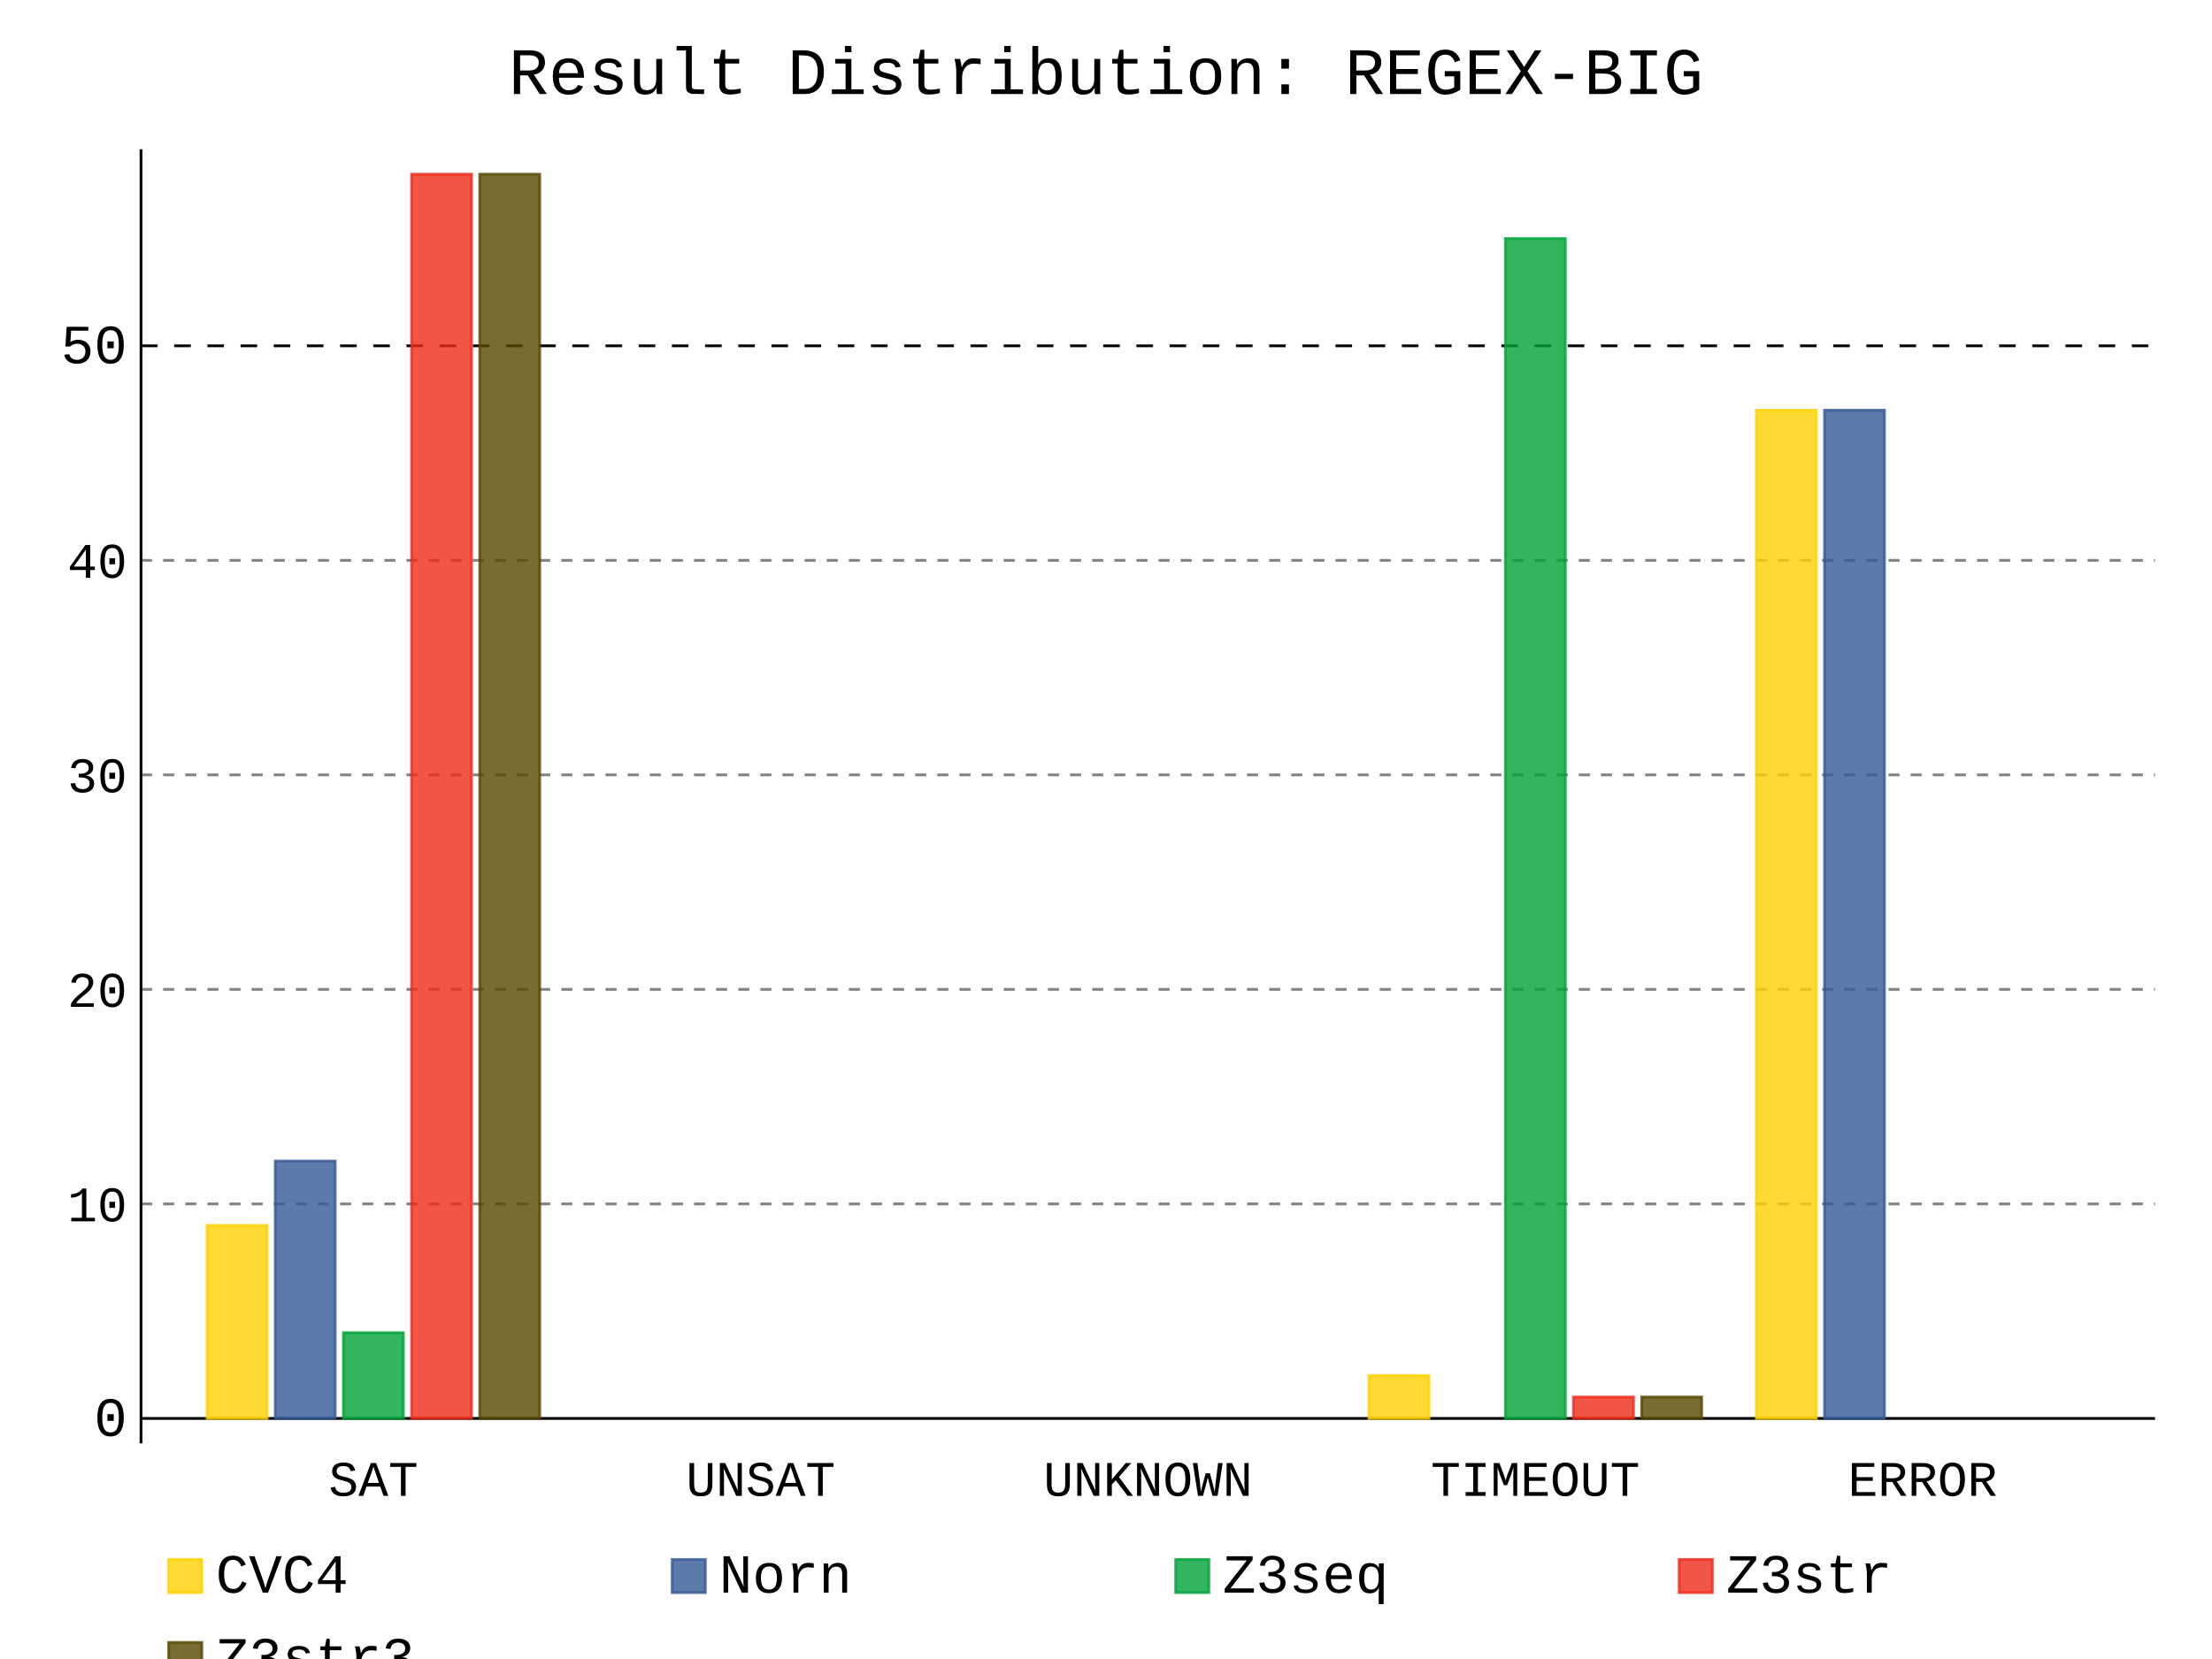
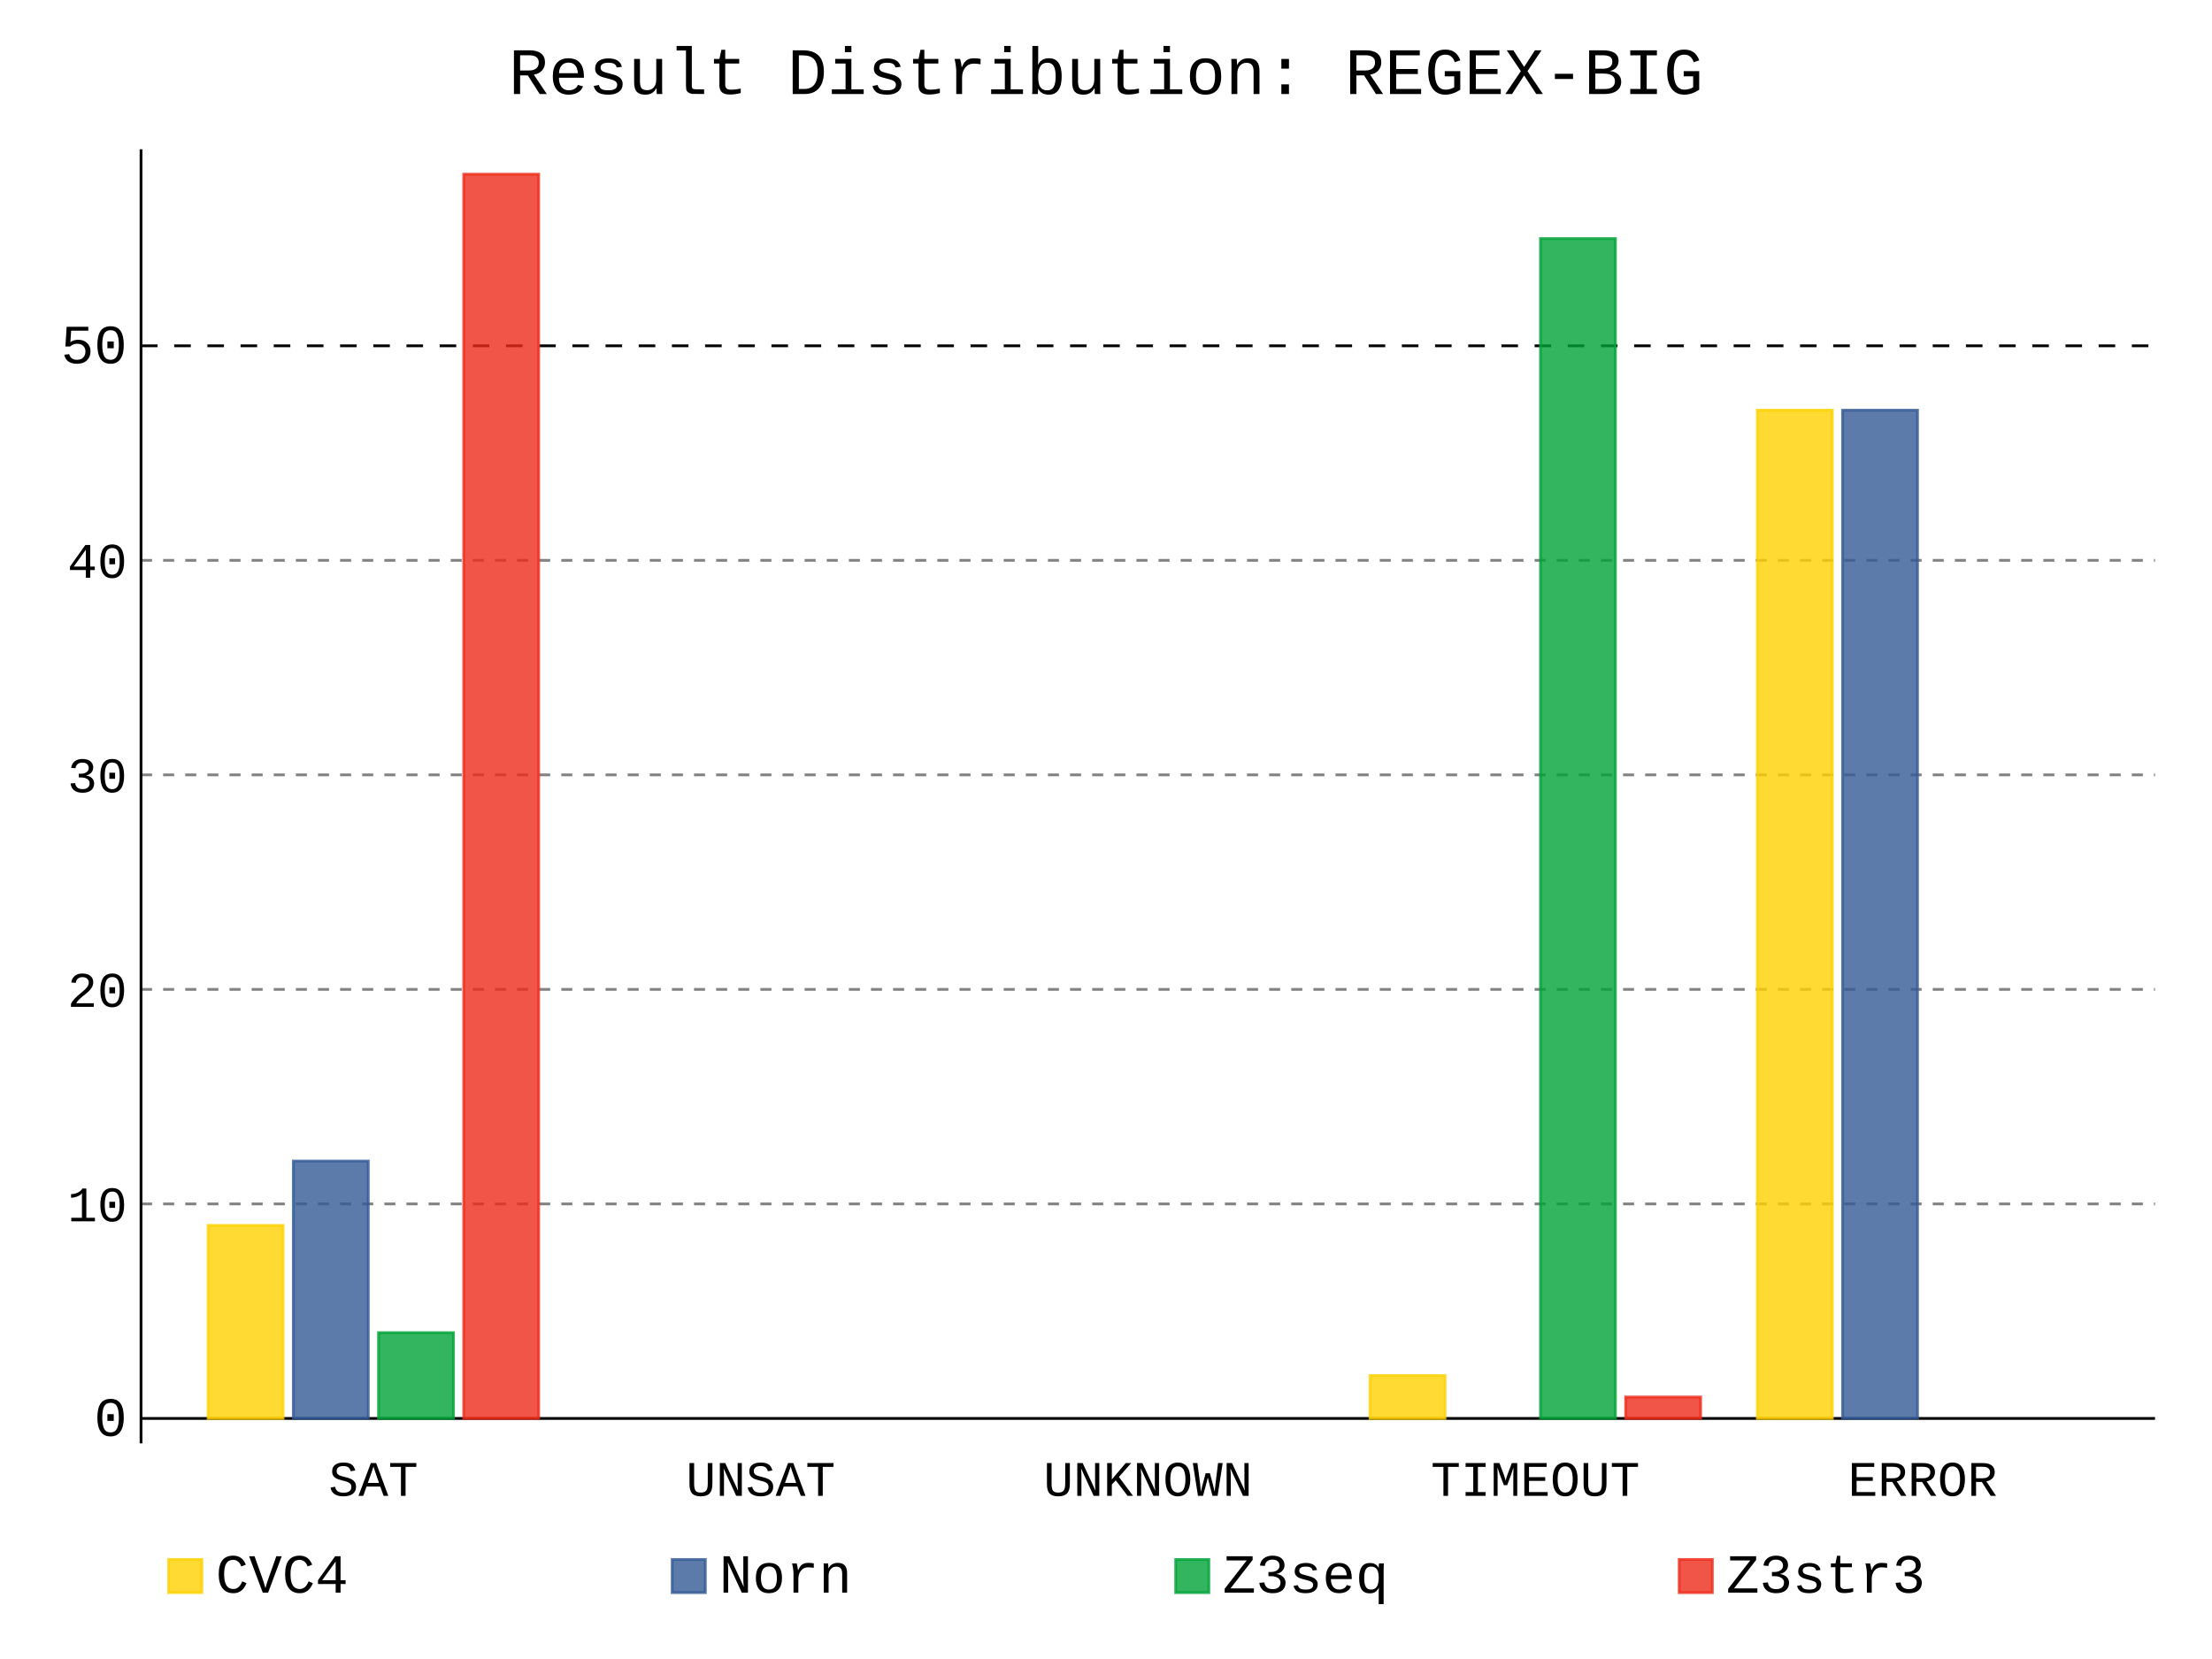
- <svg xmlns="http://www.w3.org/2000/svg" id="chart-0961a11b-cdc3-4ed8-96cc-d1fa281d719a" class="pygal-chart" viewBox="0 0 800 600">
+ <svg xmlns="http://www.w3.org/2000/svg" id="chart-37a51869-747d-4a8c-9c84-85f8f38ee2ba" class="pygal-chart" viewBox="0 0 800 600">
  <defs>
-     <style type="text/css">#chart-0961a11b-cdc3-4ed8-96cc-d1fa281d719a{-webkit-user-select:none;-webkit-font-smoothing:antialiased;font-family:Consolas,"Liberation Mono",Menlo,Courier,monospace}#chart-0961a11b-cdc3-4ed8-96cc-d1fa281d719a .title{font-family:Consolas,"Liberation Mono",Menlo,Courier,monospace;font-size:24px}#chart-0961a11b-cdc3-4ed8-96cc-d1fa281d719a .legends .legend text{font-family:Consolas,"Liberation Mono",Menlo,Courier,monospace;font-size:20px}#chart-0961a11b-cdc3-4ed8-96cc-d1fa281d719a .axis text{font-family:Consolas,"Liberation Mono",Menlo,Courier,monospace;font-size:18px}#chart-0961a11b-cdc3-4ed8-96cc-d1fa281d719a .axis text.major{font-family:Consolas,"Liberation Mono",Menlo,Courier,monospace;font-size:20px}#chart-0961a11b-cdc3-4ed8-96cc-d1fa281d719a .text-overlay text.value{font-family:Consolas,"Liberation Mono",Menlo,Courier,monospace;font-size:22px}#chart-0961a11b-cdc3-4ed8-96cc-d1fa281d719a .text-overlay text.label{font-family:Consolas,"Liberation Mono",Menlo,Courier,monospace;font-size:20px}#chart-0961a11b-cdc3-4ed8-96cc-d1fa281d719a .tooltip{font-family:Consolas,"Liberation Mono",Menlo,Courier,monospace;font-size:20px}#chart-0961a11b-cdc3-4ed8-96cc-d1fa281d719a text.no_data{font-family:Consolas,"Liberation Mono",Menlo,Courier,monospace;font-size:64px}
- #chart-0961a11b-cdc3-4ed8-96cc-d1fa281d719a{background-color:#FFFFFF}#chart-0961a11b-cdc3-4ed8-96cc-d1fa281d719a path,#chart-0961a11b-cdc3-4ed8-96cc-d1fa281d719a line,#chart-0961a11b-cdc3-4ed8-96cc-d1fa281d719a rect,#chart-0961a11b-cdc3-4ed8-96cc-d1fa281d719a circle{-webkit-transition:100ms;-moz-transition:100ms;transition:100ms}#chart-0961a11b-cdc3-4ed8-96cc-d1fa281d719a .graph &gt; .background{fill:#FFFFFF}#chart-0961a11b-cdc3-4ed8-96cc-d1fa281d719a .plot &gt; .background{fill:#FFFFFF}#chart-0961a11b-cdc3-4ed8-96cc-d1fa281d719a .graph{fill:#000000}#chart-0961a11b-cdc3-4ed8-96cc-d1fa281d719a text.no_data{fill:#000000}#chart-0961a11b-cdc3-4ed8-96cc-d1fa281d719a .title{fill:#000000}#chart-0961a11b-cdc3-4ed8-96cc-d1fa281d719a .legends .legend text{fill:#000000}#chart-0961a11b-cdc3-4ed8-96cc-d1fa281d719a .legends .legend:hover text{fill:#000000}#chart-0961a11b-cdc3-4ed8-96cc-d1fa281d719a .axis .line{stroke:#000000}#chart-0961a11b-cdc3-4ed8-96cc-d1fa281d719a .axis .guide.line{stroke:#828282}#chart-0961a11b-cdc3-4ed8-96cc-d1fa281d719a .axis .major.line{stroke:#000000}#chart-0961a11b-cdc3-4ed8-96cc-d1fa281d719a .axis text.major{fill:#000000}#chart-0961a11b-cdc3-4ed8-96cc-d1fa281d719a .axis.y .guides:hover .guide.line,#chart-0961a11b-cdc3-4ed8-96cc-d1fa281d719a .line-graph .axis.x .guides:hover .guide.line,#chart-0961a11b-cdc3-4ed8-96cc-d1fa281d719a .stackedline-graph .axis.x .guides:hover .guide.line,#chart-0961a11b-cdc3-4ed8-96cc-d1fa281d719a .xy-graph .axis.x .guides:hover .guide.line{stroke:#000000}#chart-0961a11b-cdc3-4ed8-96cc-d1fa281d719a .axis .guides:hover text{fill:#000000}#chart-0961a11b-cdc3-4ed8-96cc-d1fa281d719a .reactive{fill-opacity:.8;stroke-opacity:.8}#chart-0961a11b-cdc3-4ed8-96cc-d1fa281d719a .ci{stroke:#000000}#chart-0961a11b-cdc3-4ed8-96cc-d1fa281d719a .reactive.active,#chart-0961a11b-cdc3-4ed8-96cc-d1fa281d719a .active .reactive{fill-opacity:.9;stroke-opacity:.9;stroke-width:4}#chart-0961a11b-cdc3-4ed8-96cc-d1fa281d719a .ci .reactive.active{stroke-width:1.5}#chart-0961a11b-cdc3-4ed8-96cc-d1fa281d719a .series text{fill:#000000}#chart-0961a11b-cdc3-4ed8-96cc-d1fa281d719a .tooltip rect{fill:#FFFFFF;stroke:#000000;-webkit-transition:opacity 100ms;-moz-transition:opacity 100ms;transition:opacity 100ms}#chart-0961a11b-cdc3-4ed8-96cc-d1fa281d719a .tooltip .label{fill:#000000}#chart-0961a11b-cdc3-4ed8-96cc-d1fa281d719a .tooltip .label{fill:#000000}#chart-0961a11b-cdc3-4ed8-96cc-d1fa281d719a .tooltip .legend{font-size:.8em;fill:#828282}#chart-0961a11b-cdc3-4ed8-96cc-d1fa281d719a .tooltip .x_label{font-size:.6em;fill:#000000}#chart-0961a11b-cdc3-4ed8-96cc-d1fa281d719a .tooltip .xlink{font-size:.5em;text-decoration:underline}#chart-0961a11b-cdc3-4ed8-96cc-d1fa281d719a .tooltip .value{font-size:1.5em}#chart-0961a11b-cdc3-4ed8-96cc-d1fa281d719a .bound{font-size:.5em}#chart-0961a11b-cdc3-4ed8-96cc-d1fa281d719a .max-value{font-size:.75em;fill:#828282}#chart-0961a11b-cdc3-4ed8-96cc-d1fa281d719a .map-element{fill:#FFFFFF;stroke:#828282 !important}#chart-0961a11b-cdc3-4ed8-96cc-d1fa281d719a .map-element .reactive{fill-opacity:inherit;stroke-opacity:inherit}#chart-0961a11b-cdc3-4ed8-96cc-d1fa281d719a .color-0,#chart-0961a11b-cdc3-4ed8-96cc-d1fa281d719a .color-0 a:visited{stroke:#ffd000;fill:#ffd000}#chart-0961a11b-cdc3-4ed8-96cc-d1fa281d719a .color-1,#chart-0961a11b-cdc3-4ed8-96cc-d1fa281d719a .color-1 a:visited{stroke:#345995;fill:#345995}#chart-0961a11b-cdc3-4ed8-96cc-d1fa281d719a .color-2,#chart-0961a11b-cdc3-4ed8-96cc-d1fa281d719a .color-2 a:visited{stroke:#01a337;fill:#01a337}#chart-0961a11b-cdc3-4ed8-96cc-d1fa281d719a .color-3,#chart-0961a11b-cdc3-4ed8-96cc-d1fa281d719a .color-3 a:visited{stroke:#ed2b1a;fill:#ed2b1a}#chart-0961a11b-cdc3-4ed8-96cc-d1fa281d719a .color-4,#chart-0961a11b-cdc3-4ed8-96cc-d1fa281d719a .color-4 a:visited{stroke:#574700;fill:#574700}#chart-0961a11b-cdc3-4ed8-96cc-d1fa281d719a .text-overlay .color-0 text{fill:black}#chart-0961a11b-cdc3-4ed8-96cc-d1fa281d719a .text-overlay .color-1 text{fill:black}#chart-0961a11b-cdc3-4ed8-96cc-d1fa281d719a .text-overlay .color-2 text{fill:black}#chart-0961a11b-cdc3-4ed8-96cc-d1fa281d719a .text-overlay .color-3 text{fill:black}#chart-0961a11b-cdc3-4ed8-96cc-d1fa281d719a .text-overlay .color-4 text{fill:white}
- #chart-0961a11b-cdc3-4ed8-96cc-d1fa281d719a text.no_data{text-anchor:middle}#chart-0961a11b-cdc3-4ed8-96cc-d1fa281d719a .guide.line{fill:none}#chart-0961a11b-cdc3-4ed8-96cc-d1fa281d719a .centered{text-anchor:middle}#chart-0961a11b-cdc3-4ed8-96cc-d1fa281d719a .title{text-anchor:middle}#chart-0961a11b-cdc3-4ed8-96cc-d1fa281d719a .legends .legend text{fill-opacity:1}#chart-0961a11b-cdc3-4ed8-96cc-d1fa281d719a .axis.x text{text-anchor:middle}#chart-0961a11b-cdc3-4ed8-96cc-d1fa281d719a .axis.x:not(.web) text[transform]{text-anchor:start}#chart-0961a11b-cdc3-4ed8-96cc-d1fa281d719a .axis.x:not(.web) text[transform].backwards{text-anchor:end}#chart-0961a11b-cdc3-4ed8-96cc-d1fa281d719a .axis.y text{text-anchor:end}#chart-0961a11b-cdc3-4ed8-96cc-d1fa281d719a .axis.y text[transform].backwards{text-anchor:start}#chart-0961a11b-cdc3-4ed8-96cc-d1fa281d719a .axis.y2 text{text-anchor:start}#chart-0961a11b-cdc3-4ed8-96cc-d1fa281d719a .axis.y2 text[transform].backwards{text-anchor:end}#chart-0961a11b-cdc3-4ed8-96cc-d1fa281d719a .axis .guide.line{stroke-dasharray:4,4}#chart-0961a11b-cdc3-4ed8-96cc-d1fa281d719a .axis .major.guide.line{stroke-dasharray:6,6}#chart-0961a11b-cdc3-4ed8-96cc-d1fa281d719a .horizontal .axis.y .guide.line,#chart-0961a11b-cdc3-4ed8-96cc-d1fa281d719a .horizontal .axis.y2 .guide.line,#chart-0961a11b-cdc3-4ed8-96cc-d1fa281d719a .vertical .axis.x .guide.line{opacity:0}#chart-0961a11b-cdc3-4ed8-96cc-d1fa281d719a .horizontal .axis.always_show .guide.line,#chart-0961a11b-cdc3-4ed8-96cc-d1fa281d719a .vertical .axis.always_show .guide.line{opacity:1 !important}#chart-0961a11b-cdc3-4ed8-96cc-d1fa281d719a .axis.y .guides:hover .guide.line,#chart-0961a11b-cdc3-4ed8-96cc-d1fa281d719a .axis.y2 .guides:hover .guide.line,#chart-0961a11b-cdc3-4ed8-96cc-d1fa281d719a .axis.x .guides:hover .guide.line{opacity:1}#chart-0961a11b-cdc3-4ed8-96cc-d1fa281d719a .axis .guides:hover text{opacity:1}#chart-0961a11b-cdc3-4ed8-96cc-d1fa281d719a .nofill{fill:none}#chart-0961a11b-cdc3-4ed8-96cc-d1fa281d719a .subtle-fill{fill-opacity:.2}#chart-0961a11b-cdc3-4ed8-96cc-d1fa281d719a .dot{stroke-width:1px;fill-opacity:1}#chart-0961a11b-cdc3-4ed8-96cc-d1fa281d719a .dot.active{stroke-width:5px}#chart-0961a11b-cdc3-4ed8-96cc-d1fa281d719a .dot.negative{fill:transparent}#chart-0961a11b-cdc3-4ed8-96cc-d1fa281d719a text,#chart-0961a11b-cdc3-4ed8-96cc-d1fa281d719a tspan{stroke:none !important}#chart-0961a11b-cdc3-4ed8-96cc-d1fa281d719a .series text.active{opacity:1}#chart-0961a11b-cdc3-4ed8-96cc-d1fa281d719a .tooltip rect{fill-opacity:.95;stroke-width:.5}#chart-0961a11b-cdc3-4ed8-96cc-d1fa281d719a .tooltip text{fill-opacity:1}#chart-0961a11b-cdc3-4ed8-96cc-d1fa281d719a .showable{visibility:hidden}#chart-0961a11b-cdc3-4ed8-96cc-d1fa281d719a .showable.shown{visibility:visible}#chart-0961a11b-cdc3-4ed8-96cc-d1fa281d719a .gauge-background{fill:rgba(229,229,229,1);stroke:none}#chart-0961a11b-cdc3-4ed8-96cc-d1fa281d719a .bg-lines{stroke:#FFFFFF;stroke-width:2px}</style>
+     <style type="text/css">#chart-37a51869-747d-4a8c-9c84-85f8f38ee2ba{-webkit-user-select:none;-webkit-font-smoothing:antialiased;font-family:Consolas,"Liberation Mono",Menlo,Courier,monospace}#chart-37a51869-747d-4a8c-9c84-85f8f38ee2ba .title{font-family:Consolas,"Liberation Mono",Menlo,Courier,monospace;font-size:24px}#chart-37a51869-747d-4a8c-9c84-85f8f38ee2ba .legends .legend text{font-family:Consolas,"Liberation Mono",Menlo,Courier,monospace;font-size:20px}#chart-37a51869-747d-4a8c-9c84-85f8f38ee2ba .axis text{font-family:Consolas,"Liberation Mono",Menlo,Courier,monospace;font-size:18px}#chart-37a51869-747d-4a8c-9c84-85f8f38ee2ba .axis text.major{font-family:Consolas,"Liberation Mono",Menlo,Courier,monospace;font-size:20px}#chart-37a51869-747d-4a8c-9c84-85f8f38ee2ba .text-overlay text.value{font-family:Consolas,"Liberation Mono",Menlo,Courier,monospace;font-size:22px}#chart-37a51869-747d-4a8c-9c84-85f8f38ee2ba .text-overlay text.label{font-family:Consolas,"Liberation Mono",Menlo,Courier,monospace;font-size:20px}#chart-37a51869-747d-4a8c-9c84-85f8f38ee2ba .tooltip{font-family:Consolas,"Liberation Mono",Menlo,Courier,monospace;font-size:20px}#chart-37a51869-747d-4a8c-9c84-85f8f38ee2ba text.no_data{font-family:Consolas,"Liberation Mono",Menlo,Courier,monospace;font-size:64px}
+ #chart-37a51869-747d-4a8c-9c84-85f8f38ee2ba{background-color:#FFFFFF}#chart-37a51869-747d-4a8c-9c84-85f8f38ee2ba path,#chart-37a51869-747d-4a8c-9c84-85f8f38ee2ba line,#chart-37a51869-747d-4a8c-9c84-85f8f38ee2ba rect,#chart-37a51869-747d-4a8c-9c84-85f8f38ee2ba circle{-webkit-transition:100ms;-moz-transition:100ms;transition:100ms}#chart-37a51869-747d-4a8c-9c84-85f8f38ee2ba .graph &gt; .background{fill:#FFFFFF}#chart-37a51869-747d-4a8c-9c84-85f8f38ee2ba .plot &gt; .background{fill:#FFFFFF}#chart-37a51869-747d-4a8c-9c84-85f8f38ee2ba .graph{fill:#000000}#chart-37a51869-747d-4a8c-9c84-85f8f38ee2ba text.no_data{fill:#000000}#chart-37a51869-747d-4a8c-9c84-85f8f38ee2ba .title{fill:#000000}#chart-37a51869-747d-4a8c-9c84-85f8f38ee2ba .legends .legend text{fill:#000000}#chart-37a51869-747d-4a8c-9c84-85f8f38ee2ba .legends .legend:hover text{fill:#000000}#chart-37a51869-747d-4a8c-9c84-85f8f38ee2ba .axis .line{stroke:#000000}#chart-37a51869-747d-4a8c-9c84-85f8f38ee2ba .axis .guide.line{stroke:#828282}#chart-37a51869-747d-4a8c-9c84-85f8f38ee2ba .axis .major.line{stroke:#000000}#chart-37a51869-747d-4a8c-9c84-85f8f38ee2ba .axis text.major{fill:#000000}#chart-37a51869-747d-4a8c-9c84-85f8f38ee2ba .axis.y .guides:hover .guide.line,#chart-37a51869-747d-4a8c-9c84-85f8f38ee2ba .line-graph .axis.x .guides:hover .guide.line,#chart-37a51869-747d-4a8c-9c84-85f8f38ee2ba .stackedline-graph .axis.x .guides:hover .guide.line,#chart-37a51869-747d-4a8c-9c84-85f8f38ee2ba .xy-graph .axis.x .guides:hover .guide.line{stroke:#000000}#chart-37a51869-747d-4a8c-9c84-85f8f38ee2ba .axis .guides:hover text{fill:#000000}#chart-37a51869-747d-4a8c-9c84-85f8f38ee2ba .reactive{fill-opacity:.8;stroke-opacity:.8}#chart-37a51869-747d-4a8c-9c84-85f8f38ee2ba .ci{stroke:#000000}#chart-37a51869-747d-4a8c-9c84-85f8f38ee2ba .reactive.active,#chart-37a51869-747d-4a8c-9c84-85f8f38ee2ba .active .reactive{fill-opacity:.9;stroke-opacity:.9;stroke-width:4}#chart-37a51869-747d-4a8c-9c84-85f8f38ee2ba .ci .reactive.active{stroke-width:1.5}#chart-37a51869-747d-4a8c-9c84-85f8f38ee2ba .series text{fill:#000000}#chart-37a51869-747d-4a8c-9c84-85f8f38ee2ba .tooltip rect{fill:#FFFFFF;stroke:#000000;-webkit-transition:opacity 100ms;-moz-transition:opacity 100ms;transition:opacity 100ms}#chart-37a51869-747d-4a8c-9c84-85f8f38ee2ba .tooltip .label{fill:#000000}#chart-37a51869-747d-4a8c-9c84-85f8f38ee2ba .tooltip .label{fill:#000000}#chart-37a51869-747d-4a8c-9c84-85f8f38ee2ba .tooltip .legend{font-size:.8em;fill:#828282}#chart-37a51869-747d-4a8c-9c84-85f8f38ee2ba .tooltip .x_label{font-size:.6em;fill:#000000}#chart-37a51869-747d-4a8c-9c84-85f8f38ee2ba .tooltip .xlink{font-size:.5em;text-decoration:underline}#chart-37a51869-747d-4a8c-9c84-85f8f38ee2ba .tooltip .value{font-size:1.5em}#chart-37a51869-747d-4a8c-9c84-85f8f38ee2ba .bound{font-size:.5em}#chart-37a51869-747d-4a8c-9c84-85f8f38ee2ba .max-value{font-size:.75em;fill:#828282}#chart-37a51869-747d-4a8c-9c84-85f8f38ee2ba .map-element{fill:#FFFFFF;stroke:#828282 !important}#chart-37a51869-747d-4a8c-9c84-85f8f38ee2ba .map-element .reactive{fill-opacity:inherit;stroke-opacity:inherit}#chart-37a51869-747d-4a8c-9c84-85f8f38ee2ba .color-0,#chart-37a51869-747d-4a8c-9c84-85f8f38ee2ba .color-0 a:visited{stroke:#FFD000;fill:#FFD000}#chart-37a51869-747d-4a8c-9c84-85f8f38ee2ba .color-1,#chart-37a51869-747d-4a8c-9c84-85f8f38ee2ba .color-1 a:visited{stroke:#345995;fill:#345995}#chart-37a51869-747d-4a8c-9c84-85f8f38ee2ba .color-2,#chart-37a51869-747d-4a8c-9c84-85f8f38ee2ba .color-2 a:visited{stroke:#01A337;fill:#01A337}#chart-37a51869-747d-4a8c-9c84-85f8f38ee2ba .color-3,#chart-37a51869-747d-4a8c-9c84-85f8f38ee2ba .color-3 a:visited{stroke:#ED2B1A;fill:#ED2B1A}#chart-37a51869-747d-4a8c-9c84-85f8f38ee2ba .text-overlay .color-0 text{fill:black}#chart-37a51869-747d-4a8c-9c84-85f8f38ee2ba .text-overlay .color-1 text{fill:black}#chart-37a51869-747d-4a8c-9c84-85f8f38ee2ba .text-overlay .color-2 text{fill:black}#chart-37a51869-747d-4a8c-9c84-85f8f38ee2ba .text-overlay .color-3 text{fill:black}
+ #chart-37a51869-747d-4a8c-9c84-85f8f38ee2ba text.no_data{text-anchor:middle}#chart-37a51869-747d-4a8c-9c84-85f8f38ee2ba .guide.line{fill:none}#chart-37a51869-747d-4a8c-9c84-85f8f38ee2ba .centered{text-anchor:middle}#chart-37a51869-747d-4a8c-9c84-85f8f38ee2ba .title{text-anchor:middle}#chart-37a51869-747d-4a8c-9c84-85f8f38ee2ba .legends .legend text{fill-opacity:1}#chart-37a51869-747d-4a8c-9c84-85f8f38ee2ba .axis.x text{text-anchor:middle}#chart-37a51869-747d-4a8c-9c84-85f8f38ee2ba .axis.x:not(.web) text[transform]{text-anchor:start}#chart-37a51869-747d-4a8c-9c84-85f8f38ee2ba .axis.x:not(.web) text[transform].backwards{text-anchor:end}#chart-37a51869-747d-4a8c-9c84-85f8f38ee2ba .axis.y text{text-anchor:end}#chart-37a51869-747d-4a8c-9c84-85f8f38ee2ba .axis.y text[transform].backwards{text-anchor:start}#chart-37a51869-747d-4a8c-9c84-85f8f38ee2ba .axis.y2 text{text-anchor:start}#chart-37a51869-747d-4a8c-9c84-85f8f38ee2ba .axis.y2 text[transform].backwards{text-anchor:end}#chart-37a51869-747d-4a8c-9c84-85f8f38ee2ba .axis .guide.line{stroke-dasharray:4,4}#chart-37a51869-747d-4a8c-9c84-85f8f38ee2ba .axis .major.guide.line{stroke-dasharray:6,6}#chart-37a51869-747d-4a8c-9c84-85f8f38ee2ba .horizontal .axis.y .guide.line,#chart-37a51869-747d-4a8c-9c84-85f8f38ee2ba .horizontal .axis.y2 .guide.line,#chart-37a51869-747d-4a8c-9c84-85f8f38ee2ba .vertical .axis.x .guide.line{opacity:0}#chart-37a51869-747d-4a8c-9c84-85f8f38ee2ba .horizontal .axis.always_show .guide.line,#chart-37a51869-747d-4a8c-9c84-85f8f38ee2ba .vertical .axis.always_show .guide.line{opacity:1 !important}#chart-37a51869-747d-4a8c-9c84-85f8f38ee2ba .axis.y .guides:hover .guide.line,#chart-37a51869-747d-4a8c-9c84-85f8f38ee2ba .axis.y2 .guides:hover .guide.line,#chart-37a51869-747d-4a8c-9c84-85f8f38ee2ba .axis.x .guides:hover .guide.line{opacity:1}#chart-37a51869-747d-4a8c-9c84-85f8f38ee2ba .axis .guides:hover text{opacity:1}#chart-37a51869-747d-4a8c-9c84-85f8f38ee2ba .nofill{fill:none}#chart-37a51869-747d-4a8c-9c84-85f8f38ee2ba .subtle-fill{fill-opacity:.2}#chart-37a51869-747d-4a8c-9c84-85f8f38ee2ba .dot{stroke-width:1px;fill-opacity:1}#chart-37a51869-747d-4a8c-9c84-85f8f38ee2ba .dot.active{stroke-width:5px}#chart-37a51869-747d-4a8c-9c84-85f8f38ee2ba .dot.negative{fill:transparent}#chart-37a51869-747d-4a8c-9c84-85f8f38ee2ba text,#chart-37a51869-747d-4a8c-9c84-85f8f38ee2ba tspan{stroke:none !important}#chart-37a51869-747d-4a8c-9c84-85f8f38ee2ba .series text.active{opacity:1}#chart-37a51869-747d-4a8c-9c84-85f8f38ee2ba .tooltip rect{fill-opacity:.95;stroke-width:.5}#chart-37a51869-747d-4a8c-9c84-85f8f38ee2ba .tooltip text{fill-opacity:1}#chart-37a51869-747d-4a8c-9c84-85f8f38ee2ba .showable{visibility:hidden}#chart-37a51869-747d-4a8c-9c84-85f8f38ee2ba .showable.shown{visibility:visible}#chart-37a51869-747d-4a8c-9c84-85f8f38ee2ba .gauge-background{fill:rgba(229,229,229,1);stroke:none}#chart-37a51869-747d-4a8c-9c84-85f8f38ee2ba .bg-lines{stroke:#FFFFFF;stroke-width:2px}</style>
  </defs>
  <g class="graph bar-graph vertical">
    <rect class="background" height="600" width="800" x="0" y="0" />
    <g class="plot" transform="translate(51, 54)">
      <rect class="background" height="468.0" width="728.4" x="0" y="0" />
      <g class="axis y always_show">
        <g class="guides">
          <path class="axis major line" d="M0 459 h728.4" />
          <text class="major" x="-5" y="465.3">0</text>
        </g>
        <g class="guides">
          <path class="guide line" d="M0 381.414 h728.4" />
          <text class="" x="-5" y="387.714">10</text>
        </g>
        <g class="guides">
          <path class="guide line" d="M0 303.828 h728.4" />
          <text class="" x="-5" y="310.128">20</text>
        </g>
        <g class="guides">
          <path class="guide line" d="M0 226.241 h728.4" />
          <text class="" x="-5" y="232.541">30</text>
        </g>
        <g class="guides">
          <path class="guide line" d="M0 148.655 h728.4" />
          <text class="" x="-5" y="154.955">40</text>
        </g>
        <g class="guides">
          <path class="major guide line" d="M0 71.069 h728.4" />
          <text class="major" x="-5" y="77.369">50</text>
        </g>
      </g>
      <g class="axis x">
        <path class="line" d="M0 0 v468" />
        <g class="guides">
          <path class="guide line" d="M84.046 0 v468" />
          <text class="" x="84.046" y="487.0">SAT</text>
        </g>
        <g class="guides">
          <path class="guide line" d="M224.123 0 v468" />
          <text class="" x="224.123" y="487.0">UNSAT</text>
        </g>
        <g class="guides">
          <path class="guide line" d="M364.2 0 v468" />
          <text class="" x="364.2" y="487.0">UNKNOWN</text>
        </g>
        <g class="guides">
          <path class="guide line" d="M504.277 0 v468" />
          <text class="" x="504.277" y="487.0">TIMEOUT</text>
        </g>
        <g class="guides">
          <path class="guide line" d="M644.354 0 v468" />
          <text class="" x="644.354" y="487.0">ERROR</text>
        </g>
      </g>
      <g class="series serie-0 color-0">
        <g class="bars">
          <g class="bar">
-             <rect class="rect reactive tooltip-trigger" height="69.828" rx="0" ry="0" width="21.695" x="23.892" y="389.172" />
+             <rect class="rect reactive tooltip-trigger" height="69.828" rx="0" ry="0" width="27.119" x="24.261" y="389.172" />
          </g>
          <g class="bar">
-             <rect class="rect reactive tooltip-trigger" height="0.0" rx="0" ry="0" width="21.695" x="163.968" y="459.0" />
+             <rect class="rect reactive tooltip-trigger" height="0.0" rx="0" ry="0" width="27.119" x="164.338" y="459.0" />
          </g>
          <g class="bar">
-             <rect class="rect reactive tooltip-trigger" height="0.0" rx="0" ry="0" width="21.695" x="304.045" y="459.0" />
+             <rect class="rect reactive tooltip-trigger" height="0.0" rx="0" ry="0" width="27.119" x="304.415" y="459.0" />
          </g>
          <g class="bar">
-             <rect class="rect reactive tooltip-trigger" height="15.517" rx="0" ry="0" width="21.695" x="444.122" y="443.483" />
+             <rect class="rect reactive tooltip-trigger" height="15.517" rx="0" ry="0" width="27.119" x="444.492" y="443.483" />
          </g>
          <g class="bar">
-             <rect class="rect reactive tooltip-trigger" height="364.655" rx="0" ry="0" width="21.695" x="584.199" y="94.345" />
+             <rect class="rect reactive tooltip-trigger" height="364.655" rx="0" ry="0" width="27.119" x="584.569" y="94.345" />
          </g>
        </g>
      </g>
      <g class="series serie-1 color-1">
        <g class="bars">
          <g class="bar">
-             <rect class="rect reactive tooltip-trigger" height="93.103" rx="0" ry="0" width="21.695" x="48.545" y="365.897" />
+             <rect class="rect reactive tooltip-trigger" height="93.103" rx="0" ry="0" width="27.119" x="55.078" y="365.897" />
          </g>
          <g class="bar">
-             <rect class="rect reactive tooltip-trigger" height="0.0" rx="0" ry="0" width="21.695" x="188.622" y="459.0" />
+             <rect class="rect reactive tooltip-trigger" height="0.0" rx="0" ry="0" width="27.119" x="195.155" y="459.0" />
          </g>
          <g class="bar">
-             <rect class="rect reactive tooltip-trigger" height="0.0" rx="0" ry="0" width="21.695" x="328.699" y="459.0" />
+             <rect class="rect reactive tooltip-trigger" height="0.0" rx="0" ry="0" width="27.119" x="335.232" y="459.0" />
          </g>
          <g class="bar">
-             <rect class="rect reactive tooltip-trigger" height="0.0" rx="0" ry="0" width="21.695" x="468.776" y="459.0" />
+             <rect class="rect reactive tooltip-trigger" height="0.0" rx="0" ry="0" width="27.119" x="475.309" y="459.0" />
          </g>
          <g class="bar">
-             <rect class="rect reactive tooltip-trigger" height="364.655" rx="0" ry="0" width="21.695" x="608.853" y="94.345" />
+             <rect class="rect reactive tooltip-trigger" height="364.655" rx="0" ry="0" width="27.119" x="615.386" y="94.345" />
          </g>
        </g>
      </g>
      <g class="series serie-2 color-2">
        <g class="bars">
          <g class="bar">
-             <rect class="rect reactive tooltip-trigger" height="31.034" rx="0" ry="0" width="21.695" x="73.199" y="427.966" />
+             <rect class="rect reactive tooltip-trigger" height="31.034" rx="0" ry="0" width="27.119" x="85.895" y="427.966" />
          </g>
          <g class="bar">
-             <rect class="rect reactive tooltip-trigger" height="0.0" rx="0" ry="0" width="21.695" x="213.276" y="459.0" />
+             <rect class="rect reactive tooltip-trigger" height="0.0" rx="0" ry="0" width="27.119" x="225.972" y="459.0" />
          </g>
          <g class="bar">
-             <rect class="rect reactive tooltip-trigger" height="0.0" rx="0" ry="0" width="21.695" x="353.352" y="459.0" />
+             <rect class="rect reactive tooltip-trigger" height="0.0" rx="0" ry="0" width="27.119" x="366.049" y="459.0" />
          </g>
          <g class="bar">
-             <rect class="rect reactive tooltip-trigger" height="426.724" rx="0" ry="0" width="21.695" x="493.429" y="32.276" />
+             <rect class="rect reactive tooltip-trigger" height="426.724" rx="0" ry="0" width="27.119" x="506.126" y="32.276" />
          </g>
          <g class="bar">
-             <rect class="rect reactive tooltip-trigger" height="0.0" rx="0" ry="0" width="21.695" x="633.506" y="459.0" />
+             <rect class="rect reactive tooltip-trigger" height="0.0" rx="0" ry="0" width="27.119" x="646.203" y="459.0" />
          </g>
        </g>
      </g>
      <g class="series serie-3 color-3">
        <g class="bars">
          <g class="bar">
-             <rect class="rect reactive tooltip-trigger" height="450.0" rx="0" ry="0" width="21.695" x="97.852" y="9.0" />
+             <rect class="rect reactive tooltip-trigger" height="450.0" rx="0" ry="0" width="27.119" x="116.712" y="9.0" />
          </g>
          <g class="bar">
-             <rect class="rect reactive tooltip-trigger" height="0.0" rx="0" ry="0" width="21.695" x="237.929" y="459.0" />
+             <rect class="rect reactive tooltip-trigger" height="0.0" rx="0" ry="0" width="27.119" x="256.789" y="459.0" />
          </g>
          <g class="bar">
-             <rect class="rect reactive tooltip-trigger" height="0.0" rx="0" ry="0" width="21.695" x="378.006" y="459.0" />
+             <rect class="rect reactive tooltip-trigger" height="0.0" rx="0" ry="0" width="27.119" x="396.866" y="459.0" />
          </g>
          <g class="bar">
-             <rect class="rect reactive tooltip-trigger" height="7.759" rx="0" ry="0" width="21.695" x="518.083" y="451.241" />
+             <rect class="rect reactive tooltip-trigger" height="7.759" rx="0" ry="0" width="27.119" x="536.943" y="451.241" />
          </g>
          <g class="bar">
-             <rect class="rect reactive tooltip-trigger" height="0.0" rx="0" ry="0" width="21.695" x="658.16" y="459.0" />
-           </g>
-         </g>
-       </g>
-       <g class="series serie-4 color-4">
-         <g class="bars">
-           <g class="bar">
-             <rect class="rect reactive tooltip-trigger" height="450.0" rx="0" ry="0" width="21.695" x="122.506" y="9.0" />
-           </g>
-           <g class="bar">
-             <rect class="rect reactive tooltip-trigger" height="0.0" rx="0" ry="0" width="21.695" x="262.583" y="459.0" />
-           </g>
-           <g class="bar">
-             <rect class="rect reactive tooltip-trigger" height="0.0" rx="0" ry="0" width="21.695" x="402.66" y="459.0" />
-           </g>
-           <g class="bar">
-             <rect class="rect reactive tooltip-trigger" height="7.759" rx="0" ry="0" width="21.695" x="542.736" y="451.241" />
-           </g>
-           <g class="bar">
-             <rect class="rect reactive tooltip-trigger" height="0.0" rx="0" ry="0" width="21.695" x="682.813" y="459.0" />
+             <rect class="rect reactive tooltip-trigger" height="0.0" rx="0" ry="0" width="27.119" x="677.02" y="459.0" />
          </g>
        </g>
      </g>
    </g>
    <g class="titles">
      <text class="title plot_title" x="400.0" y="34">Result Distribution: REGEX-BIG</text>
    </g>
    <g class="plot overlay" transform="translate(51, 54)">
      <g class="series serie-0 color-0" />
      <g class="series serie-1 color-1" />
      <g class="series serie-2 color-2" />
      <g class="series serie-3 color-3" />
-       <g class="series serie-4 color-4" />
    </g>
    <g class="plot text-overlay" transform="translate(51, 54)">
      <g class="series serie-0 color-0" />
      <g class="series serie-1 color-1" />
      <g class="series serie-2 color-2" />
      <g class="series serie-3 color-3" />
-       <g class="series serie-4 color-4" />
    </g>
    <g class="plot tooltip-overlay" transform="translate(51, 54)">
      <g class="tooltip" style="opacity: 0" transform="translate(0 0)">
        <rect class="tooltip-box" height="0" rx="10" ry="10" width="0" />
        <g class="text" />
      </g>
    </g>
    <g class="legends" transform="translate(61, 560)">
      <g class="legend reactive activate-serie" id="activate-serie-0">
        <rect class="color-0 reactive" height="12" width="12" x="0.0" y="4.0" />
        <text x="17.0" y="16.0">CVC4</text>
      </g>
      <g class="legend reactive activate-serie" id="activate-serie-1">
        <rect class="color-1 reactive" height="12" width="12" x="182.1" y="4.0" />
        <text x="199.1" y="16.0">Norn</text>
      </g>
      <g class="legend reactive activate-serie" id="activate-serie-2">
        <rect class="color-2 reactive" height="12" width="12" x="364.2" y="4.0" />
        <text x="381.2" y="16.0">Z3seq</text>
      </g>
      <g class="legend reactive activate-serie" id="activate-serie-3">
        <rect class="color-3 reactive" height="12" width="12" x="546.3" y="4.0" />
-         <text x="563.3" y="16.0">Z3str</text>
-       </g>
-       <g class="legend reactive activate-serie" id="activate-serie-4">
-         <rect class="color-4 reactive" height="12" width="12" x="0.0" y="34.0" />
-         <text x="17.0" y="46.0">Z3str3</text>
+         <text x="563.3" y="16.0">Z3str3</text>
      </g>
    </g>
  </g>
</svg>
